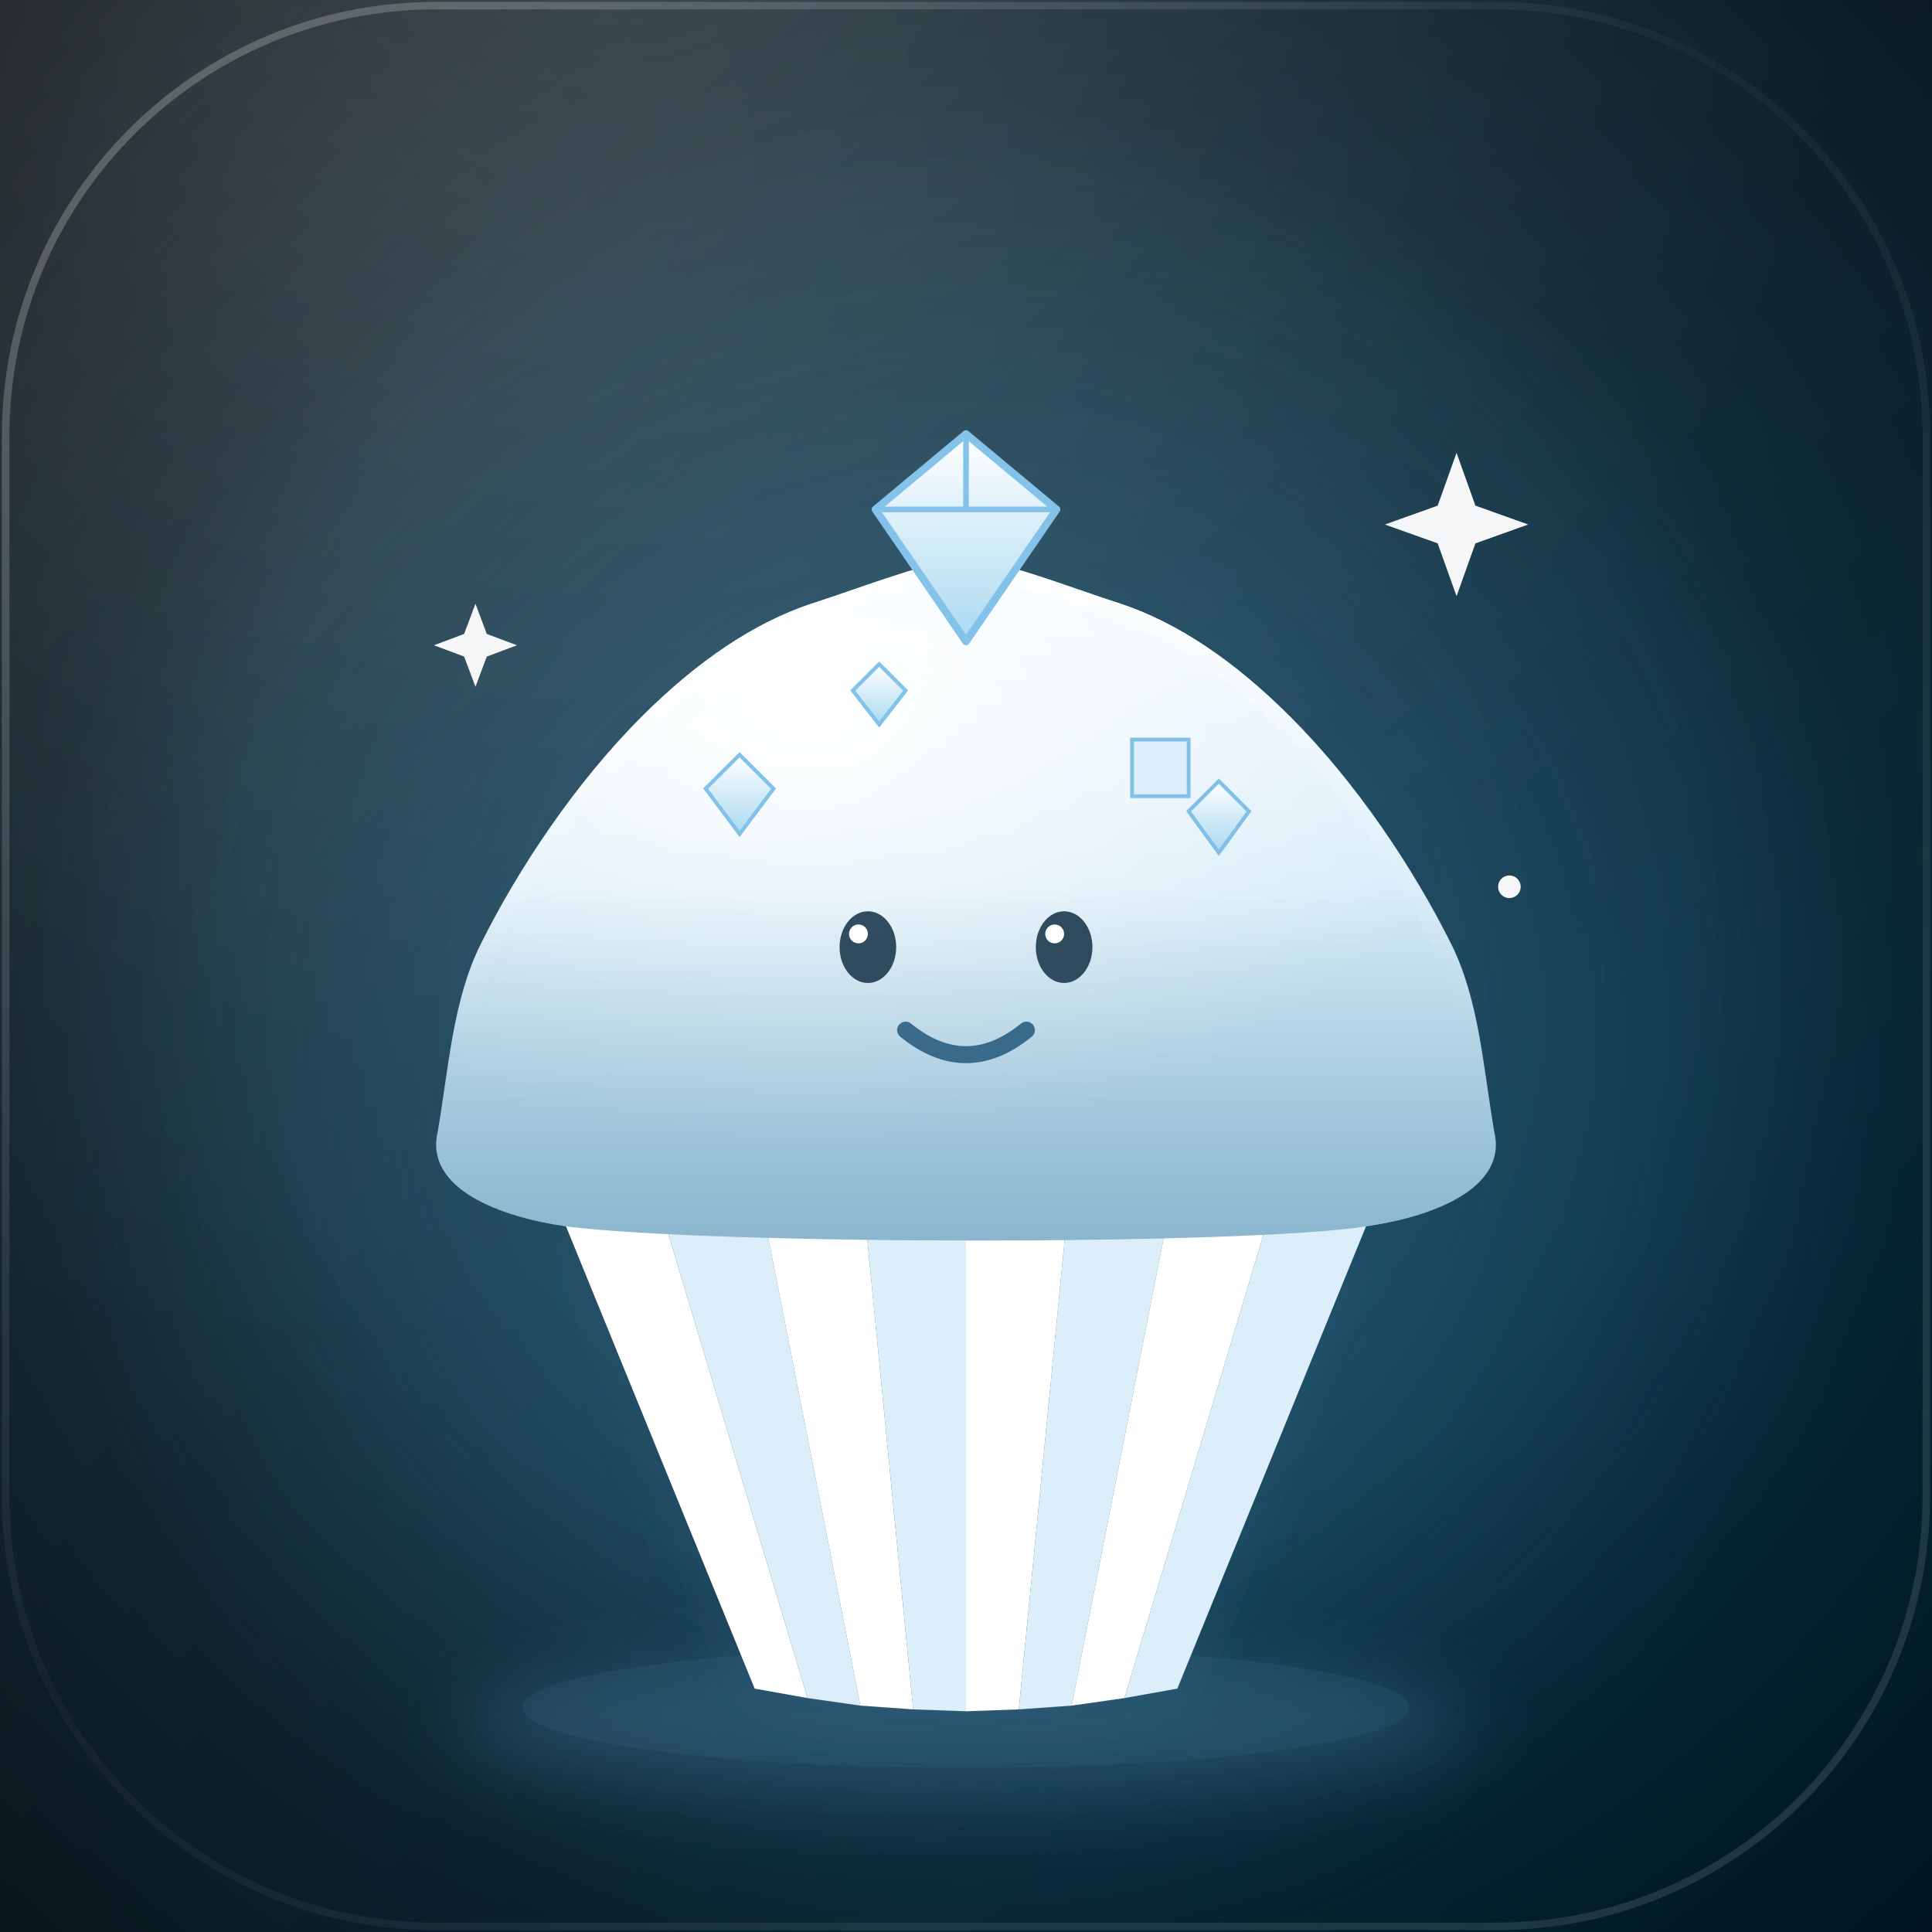
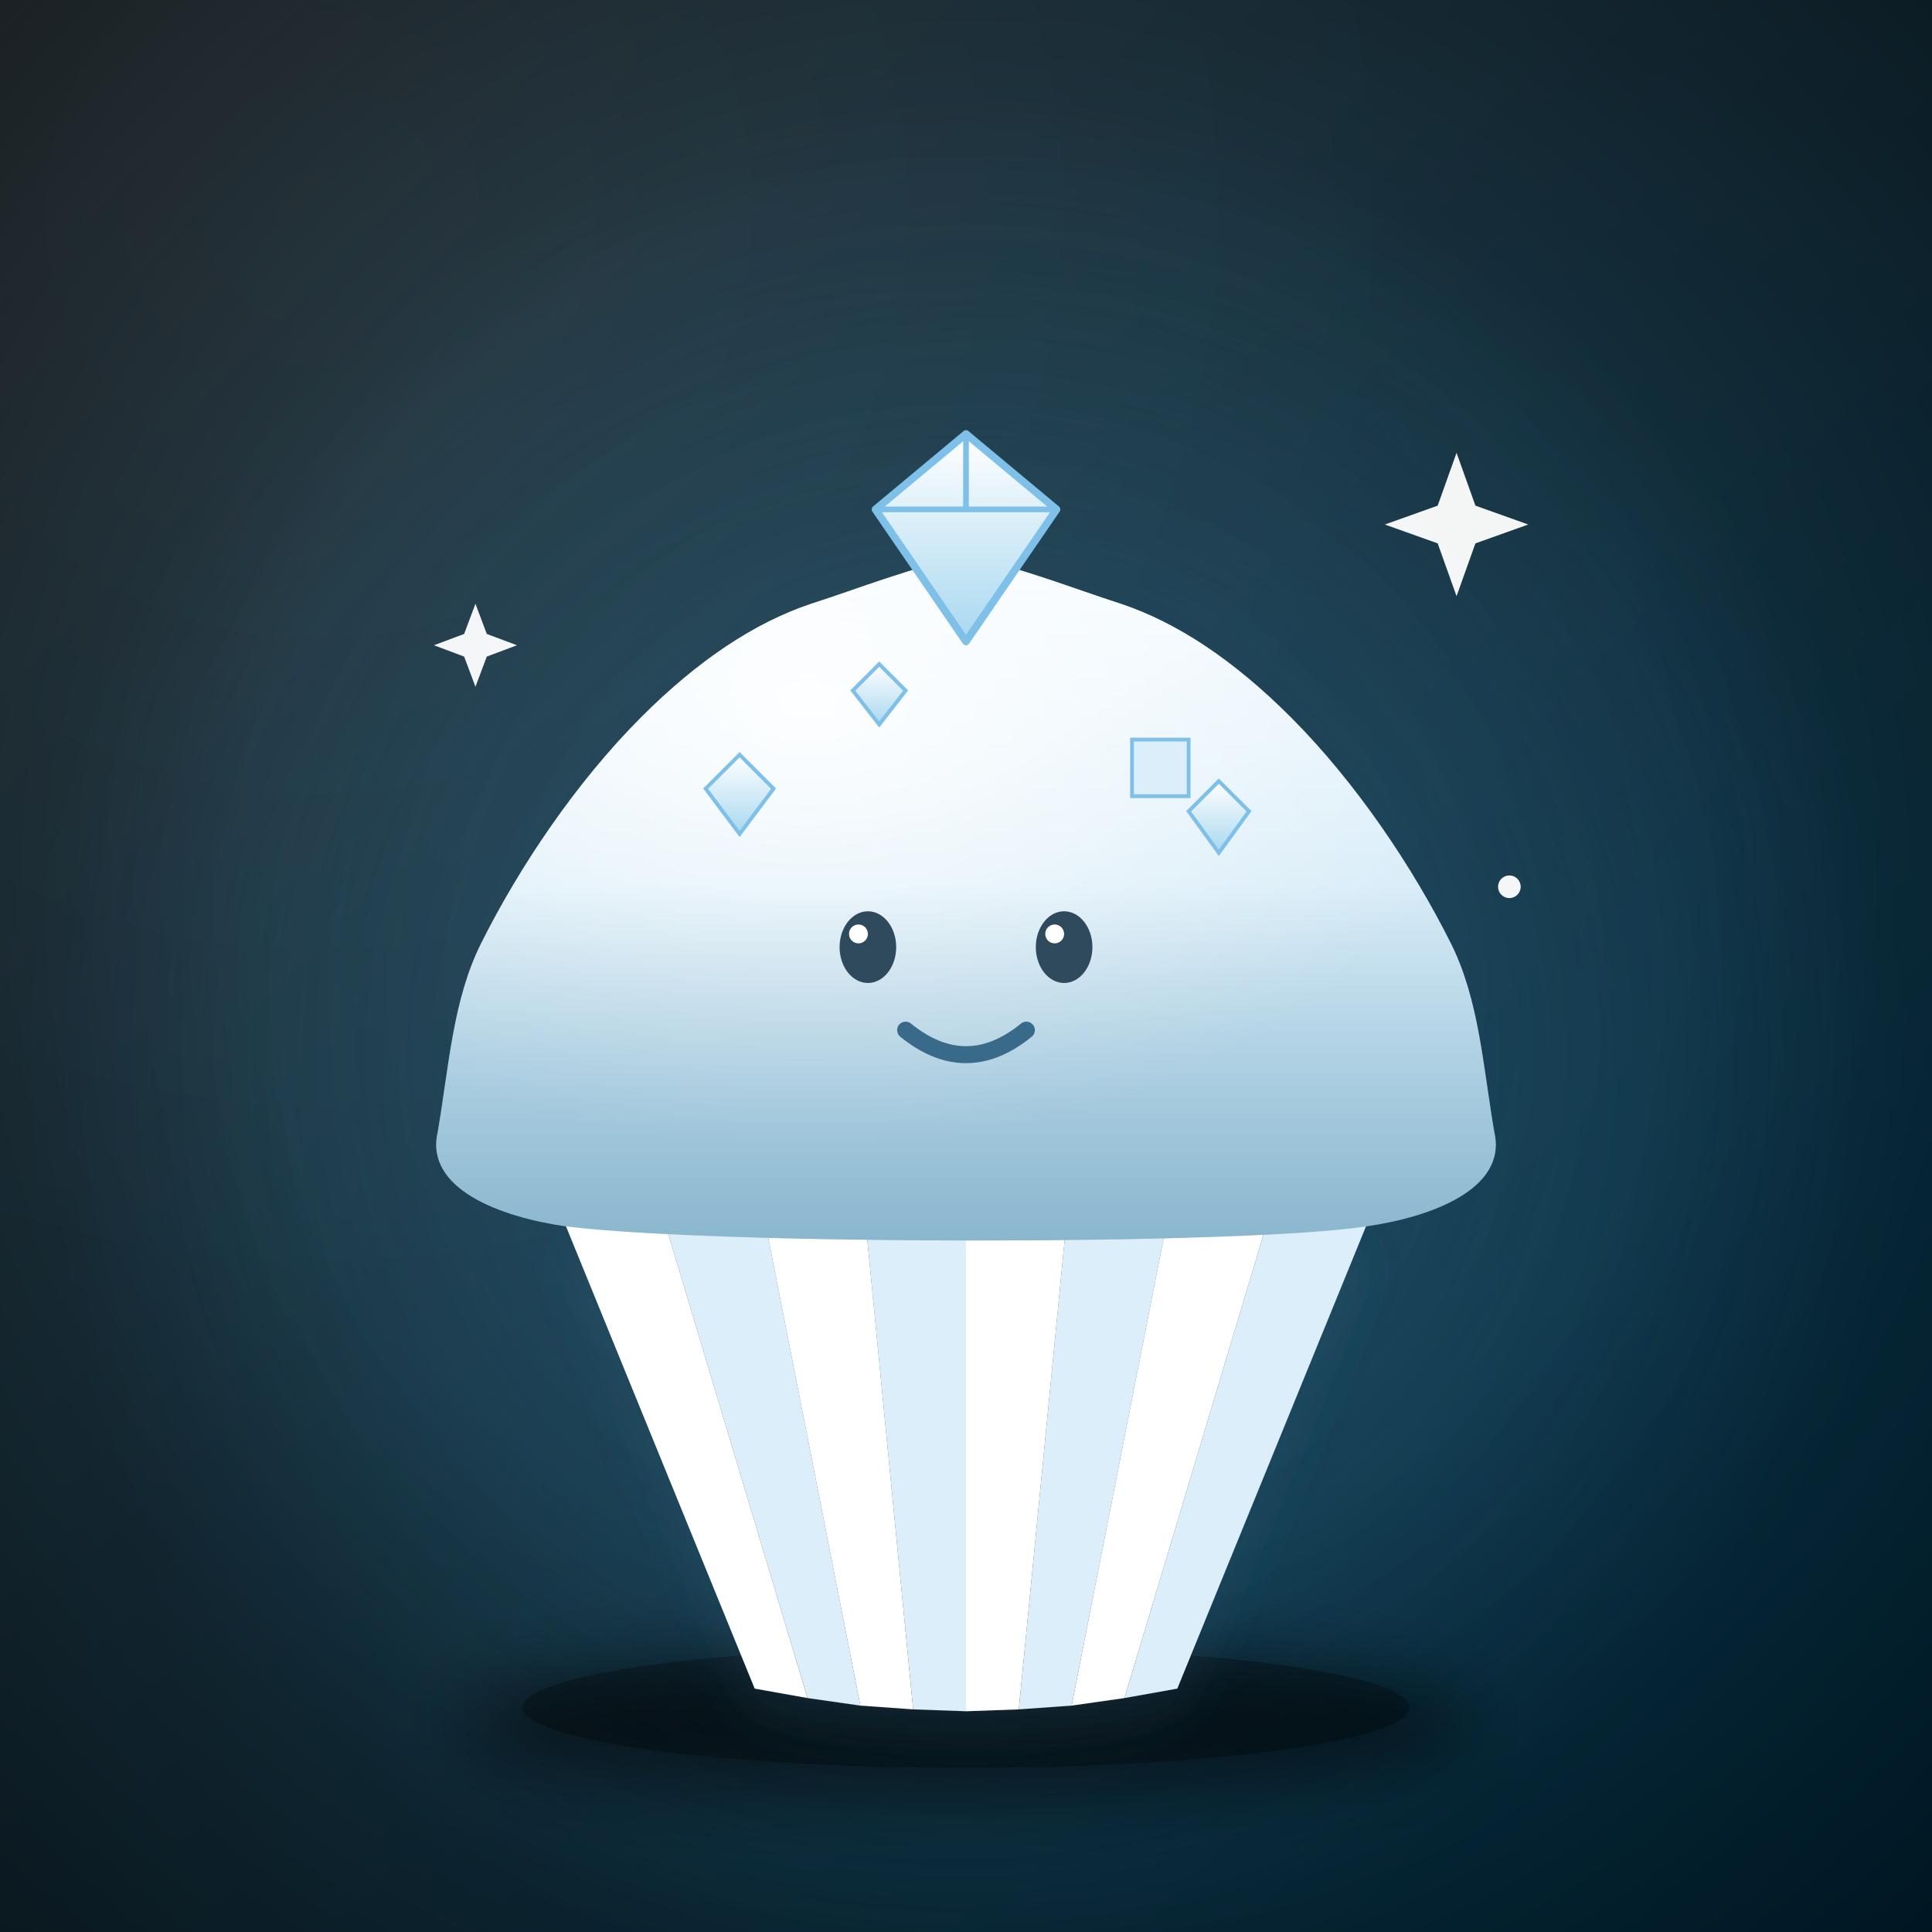
<svg xmlns="http://www.w3.org/2000/svg" width="1024" height="1024" viewBox="0 0 1024 1024">
  <defs>
    <linearGradient id="bg" x1="0" y1="0" x2="1" y2="1">
      <stop offset="0" stop-color="#EAF6FF" />
      <stop offset="1" stop-color="#8FC7EA" />
    </linearGradient>
    <linearGradient id="dome" x1="0" y1="0" x2="0" y2="1">
      <stop offset="0" stop-color="#F5FBFF" />
      <stop offset="1" stop-color="#B8DCF0" />
    </linearGradient>
    <radialGradient id="sheen" cx="0.35" cy="0.22" r="0.65">
      <stop offset="0" stop-color="#FFFFFF" stop-opacity="0.9" />
      <stop offset="1" stop-color="#FFFFFF" stop-opacity="0" />
    </radialGradient>
    <radialGradient id="glow" cx="0.5" cy="0.5" r="0.5">
      <stop offset="0" stop-color="#FFFFFF" stop-opacity="0.3" />
      <stop offset="1" stop-color="#FFFFFF" stop-opacity="0" />
    </radialGradient>
    <linearGradient id="gem" x1="0" y1="0" x2="0" y2="1">
      <stop offset="0" stop-color="#FFFFFF" />
      <stop offset="1" stop-color="#A8D8F0" />
    </linearGradient>
    <filter id="s" x="-30%" y="-30%" width="160%" height="160%">
      <feDropShadow dx="0" dy="12" stdDeviation="14" flood-color="#3A6A8A" flood-opacity="0.2" />
    </filter>
    <linearGradient id="bg-rm" x1="0" y1="0" x2="1" y2="1">
      <stop offset="0" stop-color="#293339" />
      <stop offset="1" stop-color="#002D43" />
    </linearGradient>
    <radialGradient id="glow-rm" cx="0.5" cy="0.5" r="0.5">
      <stop offset="0" stop-color="#333333" stop-opacity="0.3" />
      <stop offset="1" stop-color="#333333" stop-opacity="0" />
    </radialGradient>
    <radialGradient id="rmBloom" cx="512" cy="560" r="500" gradientUnits="userSpaceOnUse">
-       <stop offset="0" stop-color="#43B0EB" stop-opacity="0.58" />
-       <stop offset=".42" stop-color="#43B0EB" stop-opacity="0.244" />
-       <stop offset="1" stop-color="#43B0EB" stop-opacity="0" />
+       <stop offset="0" stop-color="#399CD2" stop-opacity="0.5" />
+       <stop offset=".42" stop-color="#399CD2" stop-opacity="0.210" />
+       <stop offset="1" stop-color="#399CD2" stop-opacity="0" />
    </radialGradient>
    <radialGradient id="rmVig" cx="512" cy="470" r="760" gradientUnits="userSpaceOnUse">
      <stop offset=".5" stop-color="#000000" stop-opacity="0" />
-       <stop offset="1" stop-color="#000000" stop-opacity="0.55" />
+       <stop offset="1" stop-color="#000000" stop-opacity="0.5" />
    </radialGradient>
    <filter id="rmBlur18" x="-40%" y="-200%" width="180%" height="500%">
      <feGaussianBlur stdDeviation="18" />
    </filter>
    <filter id="rmBlur6" x="-20%" y="-200%" width="140%" height="500%">
      <feGaussianBlur stdDeviation="6" />
    </filter>
    <linearGradient id="rmLinerShade" x1="300" y1="0" x2="724" y2="0" gradientUnits="userSpaceOnUse">
      <stop offset="0" stop-color="#5C7A8E" stop-opacity=".42" />
      <stop offset=".34" stop-color="#5C7A8E" stop-opacity="0" />
      <stop offset=".6" stop-color="#5C7A8E" stop-opacity="0" />
      <stop offset="1" stop-color="#5C7A8E" stop-opacity=".5" />
    </linearGradient>
    <linearGradient id="rmAO" x1="0" y1="660" x2="0" y2="730" gradientUnits="userSpaceOnUse">
      <stop offset="0" stop-color="#5C7A8E" stop-opacity=".55" />
      <stop offset="1" stop-color="#5C7A8E" stop-opacity="0" />
    </linearGradient>
    <clipPath id="rmLinerClip">
-       <polygon points="300,662 724,662 624,895 400,895" />
+       <polygon points="300,650 353,650 428,900 400,895" />
+       <polygon points="353,650 406,650 456,904 428,900" />
+       <polygon points="406,650 459,650 484,906 456,904" />
+       <polygon points="459,650 512,650 512,907 484,906" />
+       <polygon points="512,650 565,650 540,906 512,907" />
+       <polygon points="565,650 618,650 568,904 540,906" />
+       <polygon points="618,650 671,650 596,900 568,904" />
+       <polygon points="671,650 724,650 624,895 596,900" />
    </clipPath>
-     <linearGradient id="rmRim" x1="0" y1="290" x2="0" y2="560" gradientUnits="userSpaceOnUse">
-       <stop offset="0" stop-color="#FFFFFF" stop-opacity=".85" />
-       <stop offset=".55" stop-color="#FFFFFF" stop-opacity=".18" />
-       <stop offset="1" stop-color="#FFFFFF" stop-opacity="0" />
-     </linearGradient>
-     <radialGradient id="rmGloss" cx="330" cy="-80" r="660" gradientUnits="userSpaceOnUse">
+     <radialGradient id="rmKey" cx="170" cy="110" r="900" gradientUnits="userSpaceOnUse">
      <stop offset="0" stop-color="#FFFFFF" stop-opacity="0.12" />
-       <stop offset=".55" stop-color="#FFFFFF" stop-opacity="0.042" />
-       <stop offset="1" stop-color="#FFFFFF" stop-opacity="0" />
-     </radialGradient>
-     <radialGradient id="rmKey" cx="170" cy="110" r="900" gradientUnits="userSpaceOnUse">
-       <stop offset="0" stop-color="#FFFFFF" stop-opacity="0.22" />
      <stop offset=".7" stop-color="#FFFFFF" stop-opacity="0" />
    </radialGradient>
    <linearGradient id="rmDomeShade" x1="0" y1="470" x2="0" y2="660" gradientUnits="userSpaceOnUse">
      <stop offset="0" stop-color="#49819E" stop-opacity="0" />
      <stop offset="1" stop-color="#49819E" stop-opacity=".42" />
-     </linearGradient>
-     <filter id="rmBlur14" x="-50%" y="-50%" width="200%" height="200%">
-       <feGaussianBlur stdDeviation="14" />
-     </filter>
-     <linearGradient id="rmEdge" x1="0" y1="0" x2="1024" y2="1024" gradientUnits="userSpaceOnUse">
-       <stop offset="0" stop-color="#FFFFFF" stop-opacity="0.26" />
-       <stop offset=".45" stop-color="#FFFFFF" stop-opacity="0.026" />
-       <stop offset="1" stop-color="#FFFFFF" stop-opacity="0.130" />
    </linearGradient>
    <clipPath id="rmDomeClip">
      <path d="M300,650 C265,645 225,630 232,600 C238,565 240,530 255,500 C275,460 305,415 340,380 C370,350 400,330 430,320 C455,312 485,300 512,295 C539,300 569,312 594,320 C624,330 654,350 684,380 C719,415 749,460 769,500 C784,530 786,565 792,600 C799,630 759,645 724,650 C660,660 380,660 300,650 Z" />
    </clipPath>
  </defs>
  <g clip-path="url(#rmLinerClip)">
    <rect x="300" y="662" width="424" height="240" fill="url(#rmLinerShade)" />
    <rect x="300" y="662" width="424" height="70" fill="url(#rmAO)" />
  </g>
  <rect width="1024" height="1024" fill="url(#bg-rm)" />
  <circle cx="512" cy="520" r="480" fill="url(#glow-rm)" />
  <rect width="1024" height="1024" fill="url(#rmKey)" style="mix-blend-mode:soft-light" />
  <circle cx="512" cy="560" r="500" fill="url(#rmBloom)" />
  <rect width="1024" height="1024" fill="url(#rmVig)" />
-   <ellipse cx="512" cy="914" rx="268" ry="40" fill="#3A6A8A" opacity="0.42" filter="url(#rmBlur18)" />
-   <ellipse cx="512" cy="905" rx="235" ry="32" fill="#3A6A8A" opacity="0.18" />
+   <ellipse cx="512" cy="914" rx="268" ry="40" fill="#000000" opacity="0.5" filter="url(#rmBlur18)" />
+   <ellipse cx="512" cy="905" rx="235" ry="32" fill="#000000" opacity="0.3" />
  <g filter="url(#s)">
    <polygon points="300,650 353,650 428,900 400,895" fill="#FFFFFF" />
    <polygon points="353,650 406,650 456,904 428,900" fill="#DCEEFA" />
    <polygon points="406,650 459,650 484,906 456,904" fill="#FFFFFF" />
    <polygon points="459,650 512,650 512,907 484,906" fill="#DCEEFA" />
    <polygon points="512,650 565,650 540,906 512,907" fill="#FFFFFF" />
    <polygon points="565,650 618,650 568,904 540,906" fill="#DCEEFA" />
    <polygon points="618,650 671,650 596,900 568,904" fill="#FFFFFF" />
    <polygon points="671,650 724,650 624,895 596,900" fill="#DCEEFA" />
  </g>
  <path d="M300,650 C265,645 225,630 232,600 C238,565 240,530 255,500 C275,460 305,415 340,380 C370,350 400,330 430,320 C455,312 485,300 512,295 C539,300 569,312 594,320 C624,330 654,350 684,380 C719,415 749,460 769,500 C784,530 786,565 792,600 C799,630 759,645 724,650 C660,660 380,660 300,650 Z" fill="url(#dome)" />
  <path d="M300,650 C265,645 225,630 232,600 C238,565 240,530 255,500 C275,460 305,415 340,380 C370,350 400,330 430,320 C455,312 485,300 512,295 C539,300 569,312 594,320 C624,330 654,350 684,380 C719,415 749,460 769,500 C784,530 786,565 792,600 C799,630 759,645 724,650 C660,660 380,660 300,650 Z" fill="url(#sheen)" />
  <g clip-path="url(#rmDomeClip)">
    <rect x="220" y="470" width="590" height="200" fill="url(#rmDomeShade)" />
-     <ellipse cx="418" cy="388" rx="96" ry="46" fill="#FFFFFF" opacity="0.3" transform="rotate(-24 418 388)" filter="url(#rmBlur14)" />
-     <path d="M300,650 C265,645 225,630 232,600 C238,565 240,530 255,500 C275,460 305,415 340,380 C370,350 400,330 430,320 C455,312 485,300 512,295 C539,300 569,312 594,320 C624,330 654,350 684,380 C719,415 749,460 769,500 C784,530 786,565 792,600 C799,630 759,645 724,650 C660,660 380,660 300,650 Z" fill="none" stroke="url(#rmRim)" stroke-width="18" opacity="0.6" />
  </g>
  <g>
    <path d="M512,230 L560,270 L512,340 L464,270 Z" fill="url(#gem)" stroke="#7FC0E8" stroke-width="4" stroke-linejoin="round" />
    <path d="M464,270 L512,270 L560,270" stroke="#7FC0E8" stroke-width="3" />
    <path d="M512,230 L512,270" stroke="#7FC0E8" stroke-width="3" />
  </g>
  <g fill="url(#gem)" stroke="#7FC0E8" stroke-width="2">
    <path d="M392,400 L410,418 L392,442 L374,418 Z" />
    <path d="M466,352 L480,366 L466,384 L452,366 Z" />
    <path d="M646,414 L662,430 L646,452 L630,430 Z" />
  </g>
  <rect x="600" y="392" width="30" height="30" fill="#DCEEFA" stroke="#7FC0E8" stroke-width="2" />
  <g>
    <ellipse cx="460" cy="502" rx="15" ry="19" fill="#2E4A5C" />
    <ellipse cx="564" cy="502" rx="15" ry="19" fill="#2E4A5C" />
    <circle cx="455" cy="495" r="5" fill="#FFFFFF" />
    <circle cx="559" cy="495" r="5" fill="#FFFFFF" />
    <path d="M480,546 Q512,572 544,546" stroke="#3A6A8A" stroke-width="9" stroke-linecap="round" fill="none" />
  </g>
  <g fill="#FFFFFF" opacity="0.95">
    <path d="M772,240 L782,268 L810,278 L782,288 L772,316 L762,288 L734,278 L762,268 Z" />
    <path d="M252,320 L258,336 L274,342 L258,348 L252,364 L246,348 L230,342 L246,336 Z" />
    <circle cx="800" cy="470" r="6" />
  </g>
-   <rect width="1024" height="1024" fill="url(#rmGloss)" />
-   <rect x="3" y="3" width="1018" height="1018" rx="228" fill="none" stroke="url(#rmEdge)" stroke-width="4" />
</svg>
